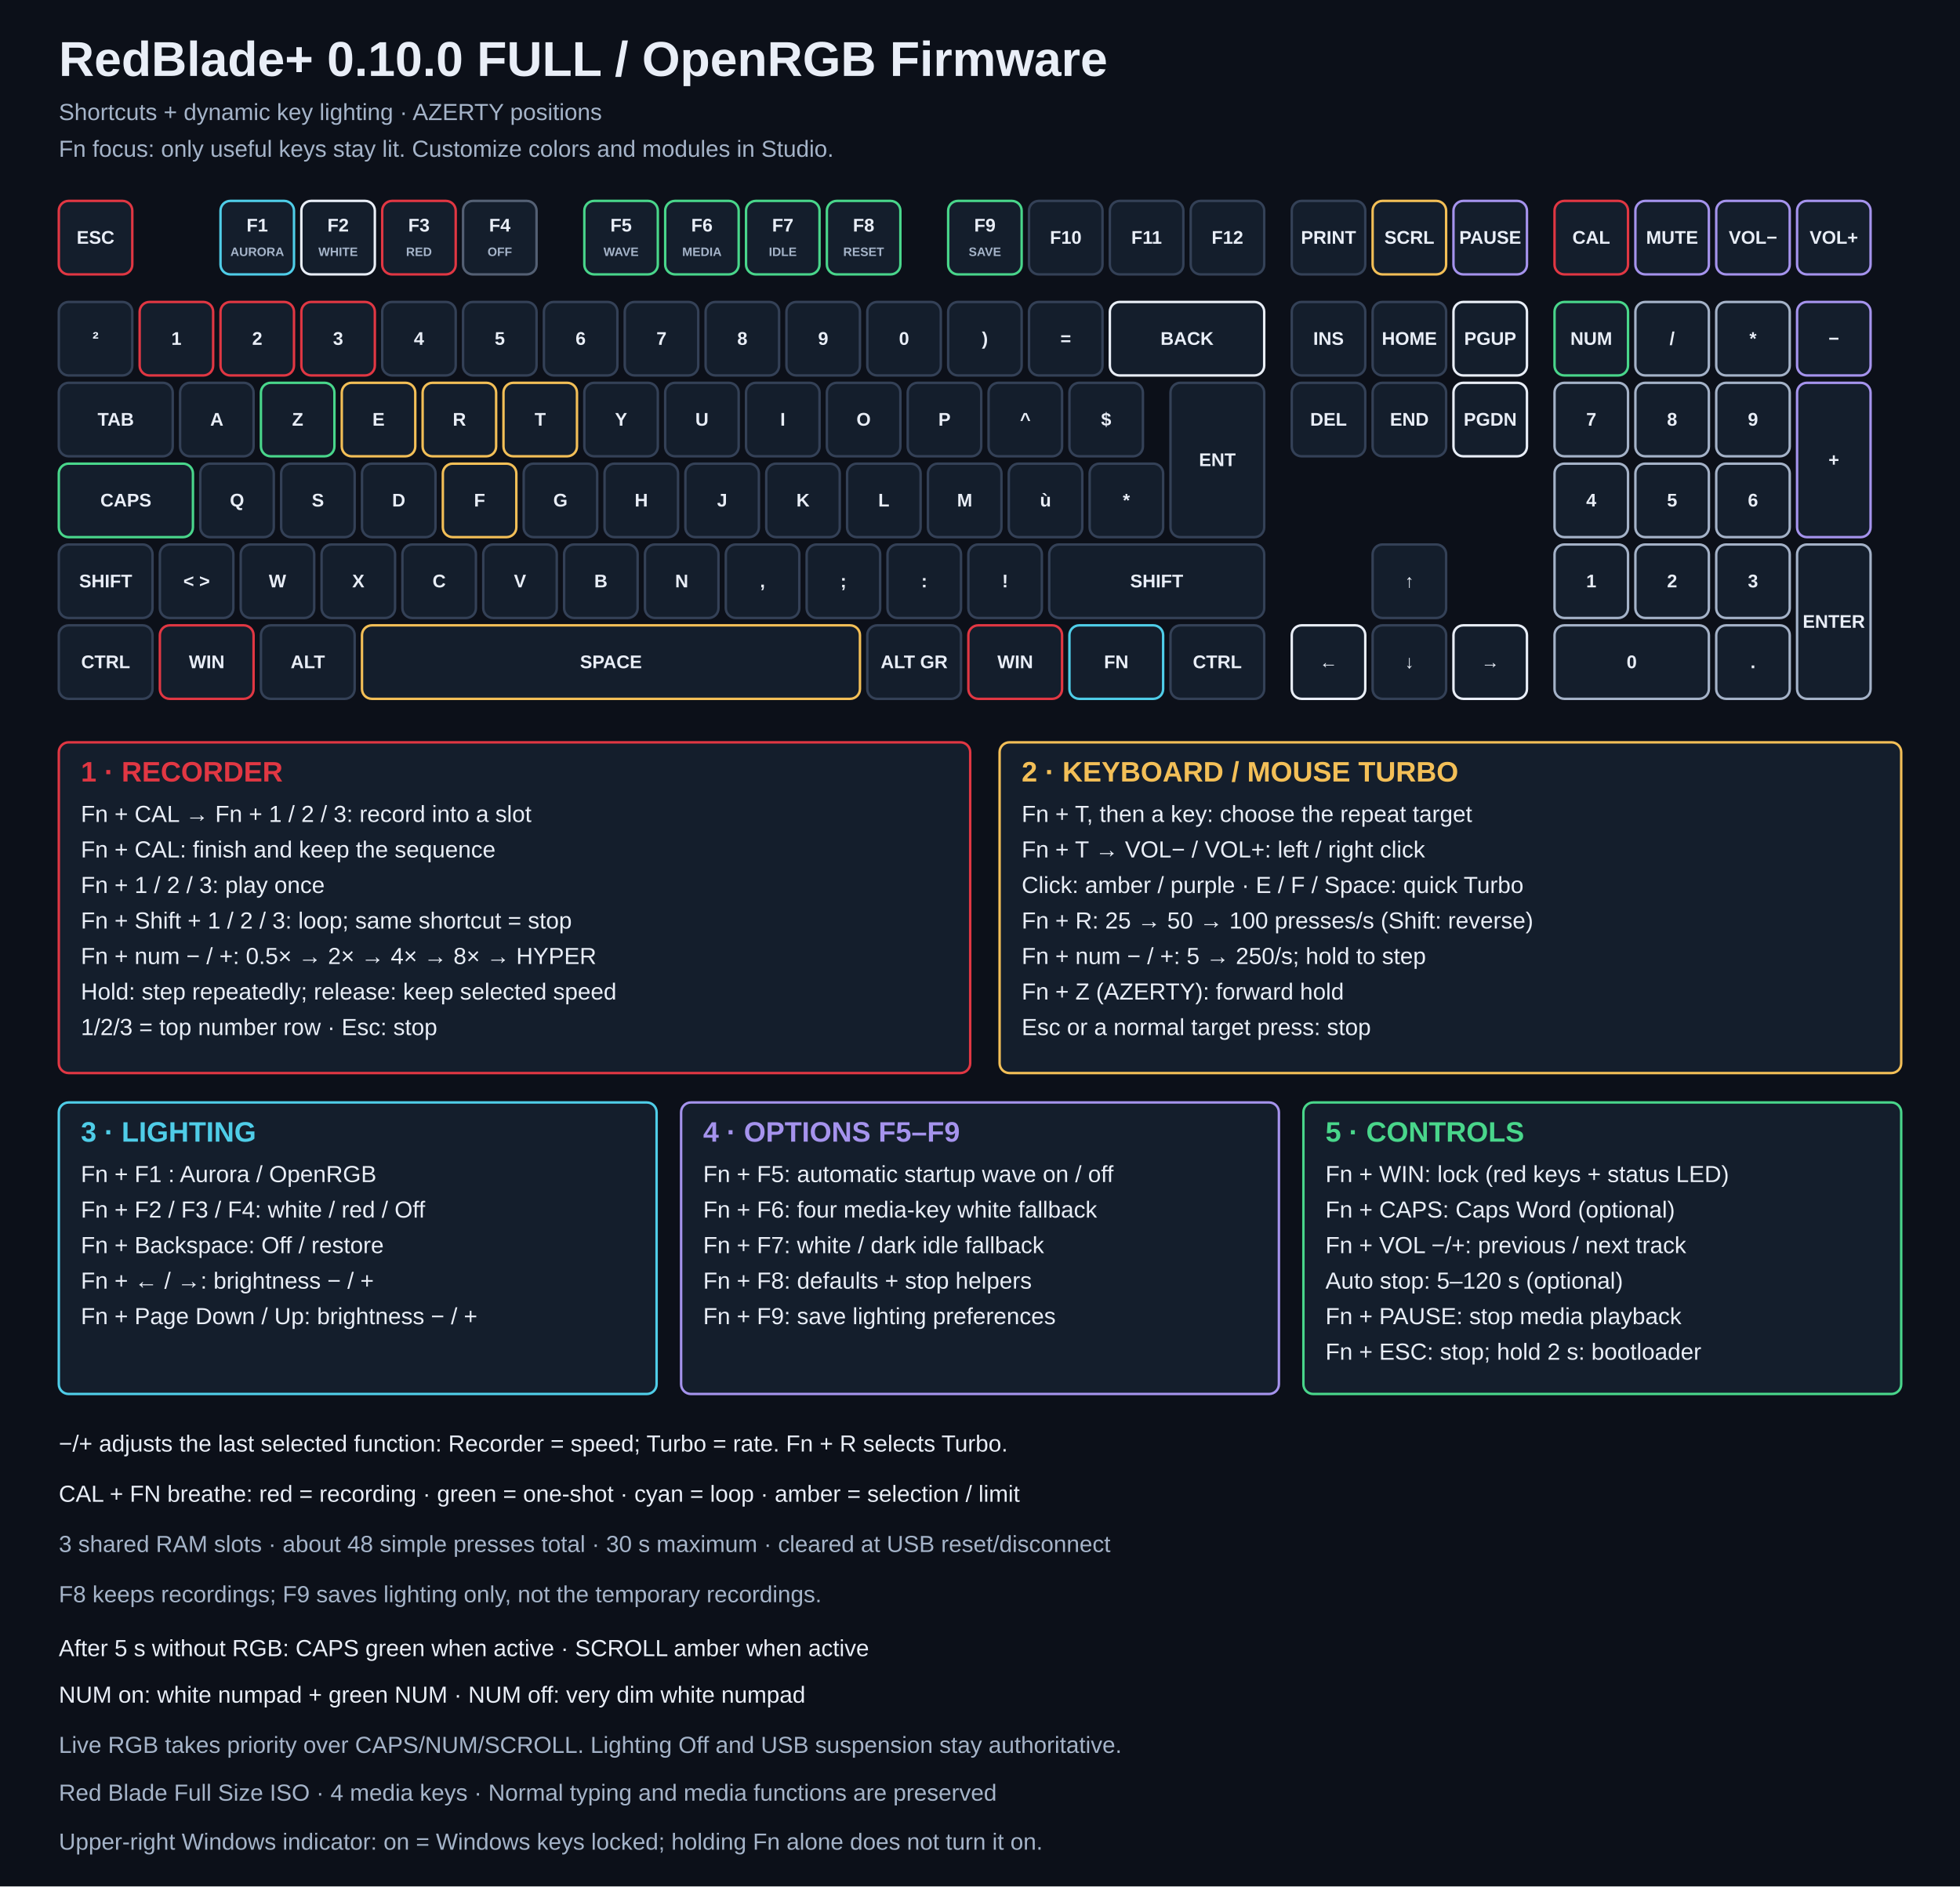
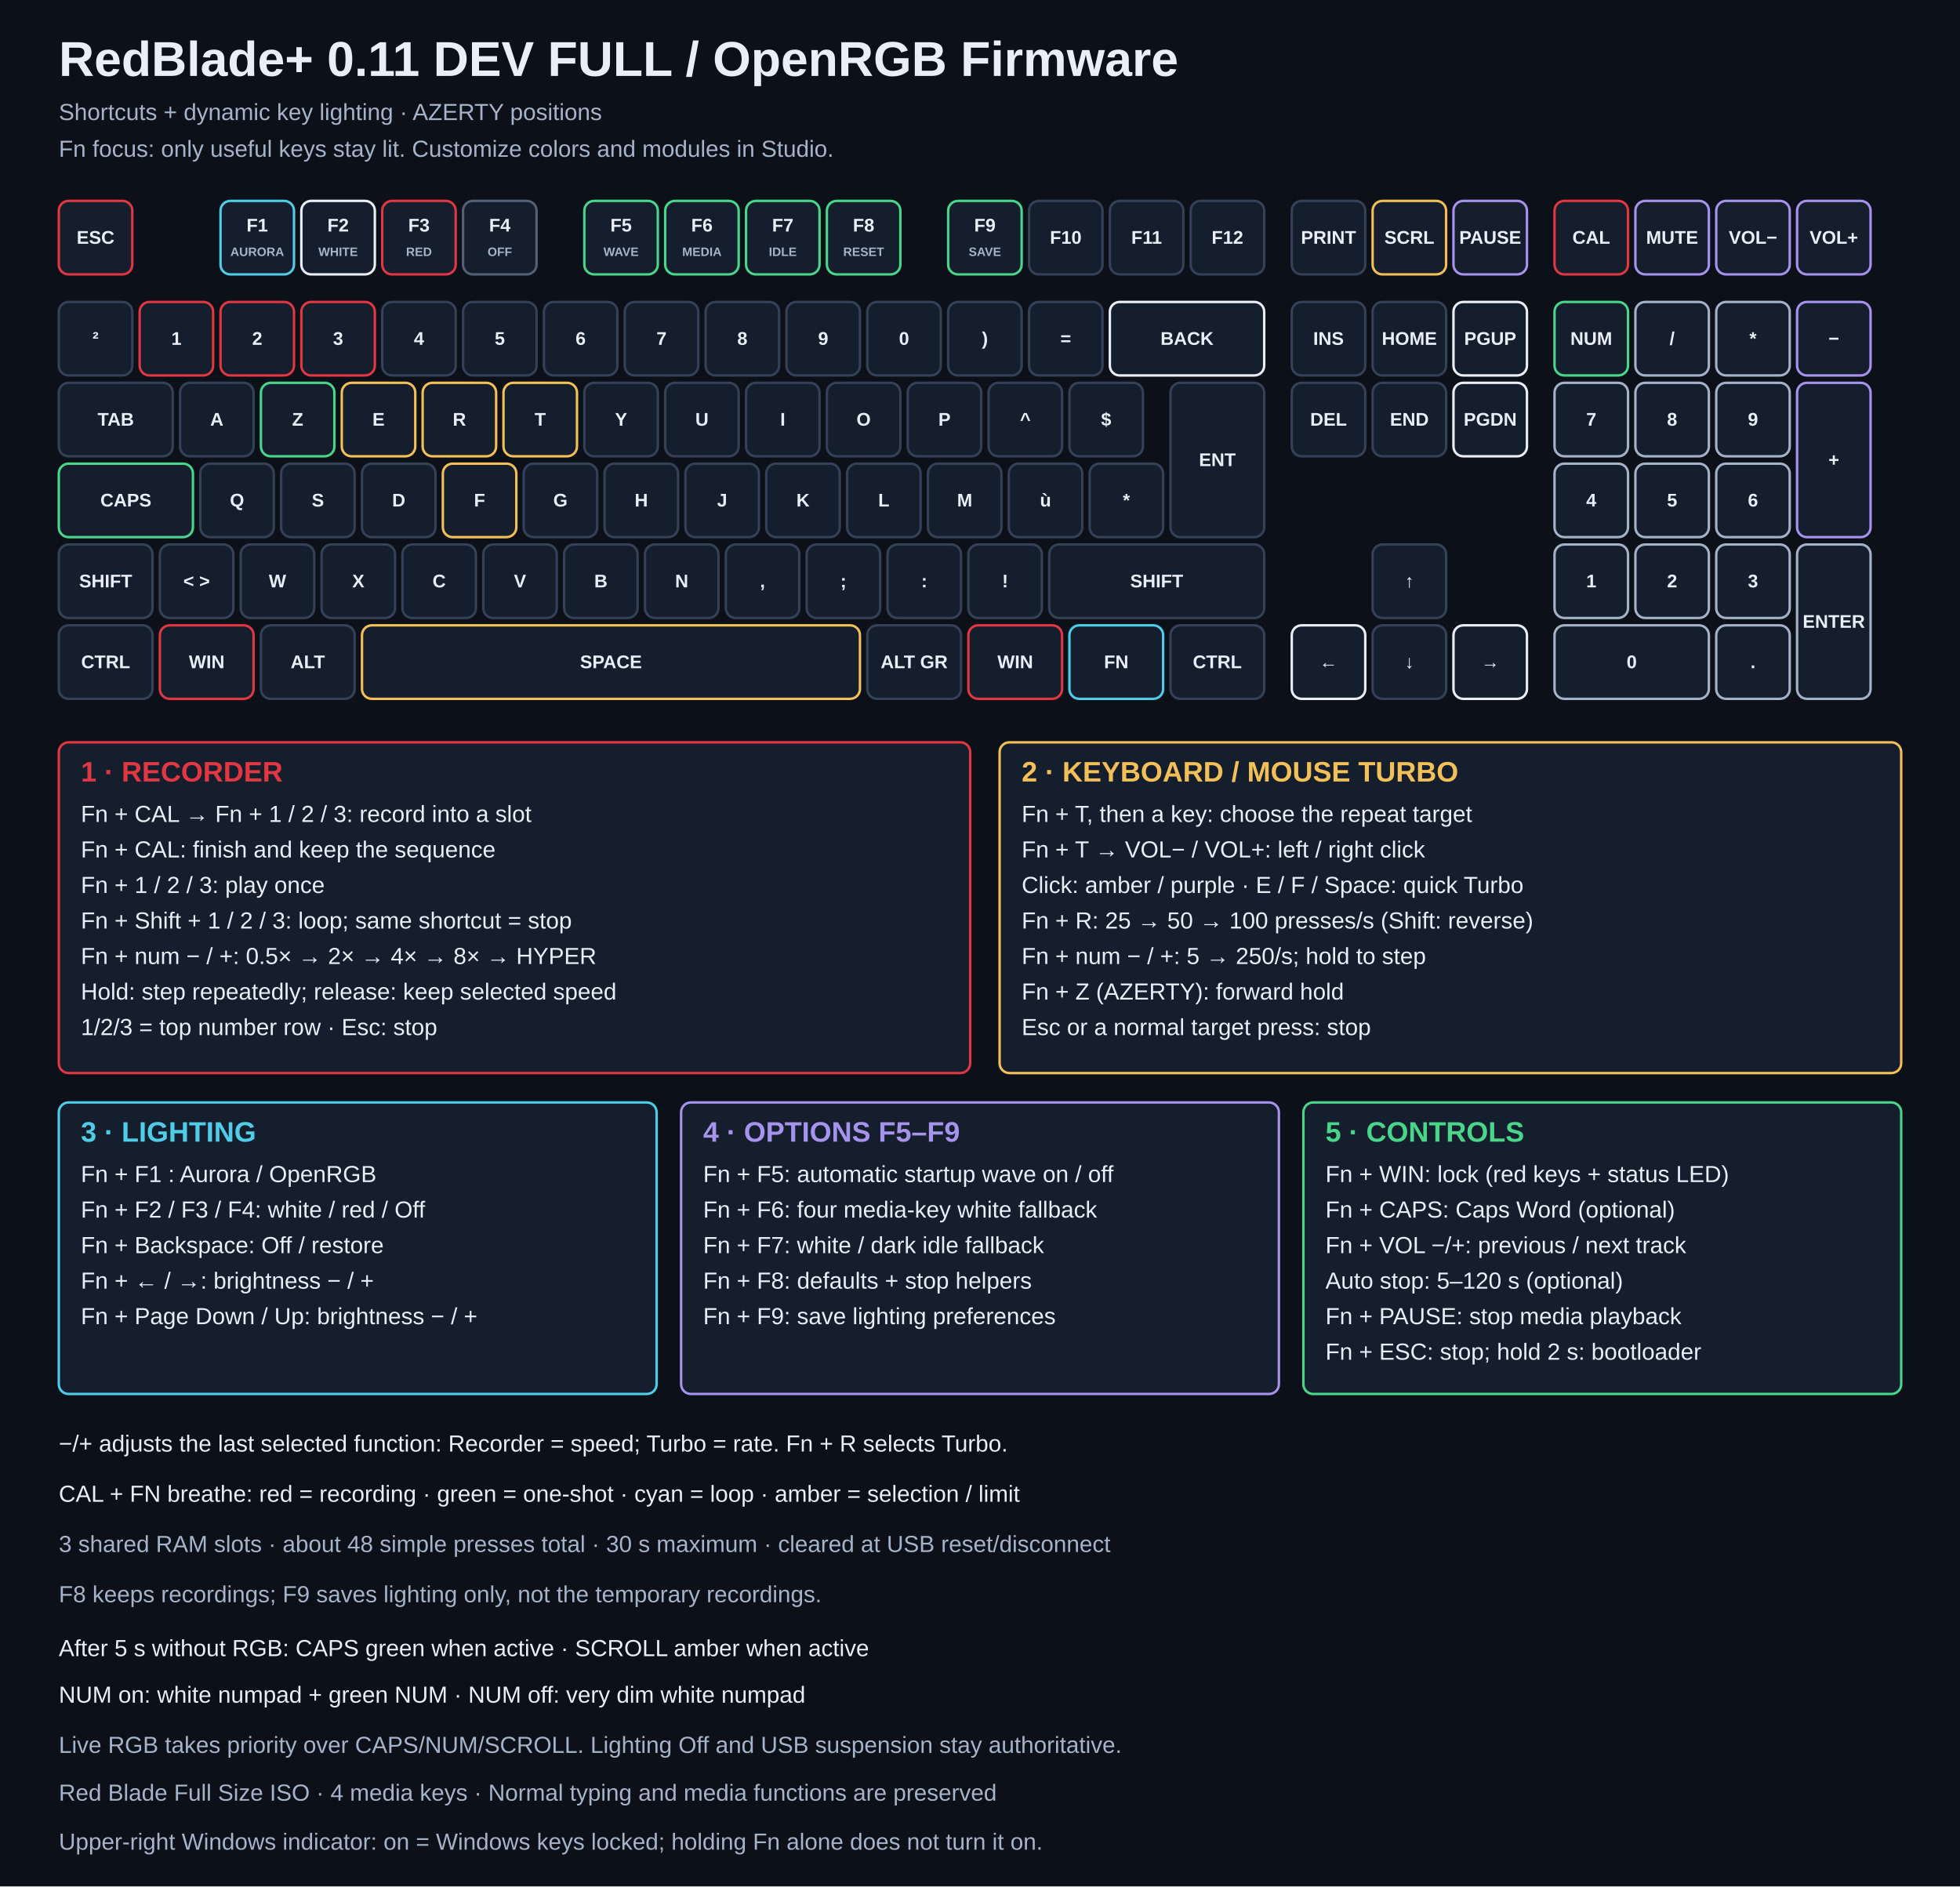
<svg xmlns="http://www.w3.org/2000/svg" width="1600" height="1540" viewBox="0 0 1600 1540">
  <rect width="1600" height="1540" fill="#0c1019" />
  <style>text{font-family:Arial,DejaVu Sans,sans-serif;fill:#e9eef7}.title{font-size:40px;font-weight:700}.sub{font-size:19px;fill:#a5b4c9}.key{font-size:15px;font-weight:700;text-anchor:middle}.tiny{font-size:10px;font-weight:700;text-anchor:middle;fill:#a5b4c9}.card{font-size:23px;font-weight:700}.body{font-size:19px}</style>
-   <text x="48" y="62" class="title">RedBlade+ 0.10.0 FULL  /  OpenRGB Firmware</text>
+   <text x="48" y="62" class="title">RedBlade+ 0.11 DEV FULL  /  OpenRGB Firmware</text>
  <text x="48" y="98" class="sub">Shortcuts + dynamic key lighting · AZERTY positions</text>
  <text x="48" y="128" class="sub">Fn focus: only useful keys stay lit. Customize colors and modules in Studio.</text>
  <rect x="48" y="164" width="60" height="60" rx="8" fill="#141e2c" stroke="#e13743" stroke-width="2" />
  <text x="78.0" y="199.0" class="key">ESC</text>
  <rect x="180" y="164" width="60" height="60" rx="8" fill="#141e2c" stroke="#4fcde8" stroke-width="2" />
  <text x="210.0" y="189.0" class="key">F1</text>
  <text x="210.0" y="209.0" class="tiny">AURORA</text>
  <rect x="246" y="164" width="60" height="60" rx="8" fill="#141e2c" stroke="#e9eef7" stroke-width="2" />
  <text x="276.0" y="189.0" class="key">F2</text>
  <text x="276.0" y="209.0" class="tiny">WHITE</text>
  <rect x="312" y="164" width="60" height="60" rx="8" fill="#141e2c" stroke="#e13743" stroke-width="2" />
  <text x="342.0" y="189.0" class="key">F3</text>
  <text x="342.0" y="209.0" class="tiny">RED</text>
  <rect x="378" y="164" width="60" height="60" rx="8" fill="#141e2c" stroke="#546074" stroke-width="2" />
  <text x="408.0" y="189.0" class="key">F4</text>
  <text x="408.0" y="209.0" class="tiny">OFF</text>
  <rect x="477.0" y="164" width="60" height="60" rx="8" fill="#141e2c" stroke="#49d68b" stroke-width="2" />
  <text x="507.0" y="189.0" class="key">F5</text>
  <text x="507.0" y="209.0" class="tiny">WAVE</text>
  <rect x="543.0" y="164" width="60" height="60" rx="8" fill="#141e2c" stroke="#49d68b" stroke-width="2" />
  <text x="573.0" y="189.0" class="key">F6</text>
  <text x="573.0" y="209.0" class="tiny">MEDIA</text>
  <rect x="609.0" y="164" width="60" height="60" rx="8" fill="#141e2c" stroke="#49d68b" stroke-width="2" />
  <text x="639.0" y="189.0" class="key">F7</text>
  <text x="639.0" y="209.0" class="tiny">IDLE</text>
  <rect x="675.0" y="164" width="60" height="60" rx="8" fill="#141e2c" stroke="#49d68b" stroke-width="2" />
  <text x="705.0" y="189.0" class="key">F8</text>
  <text x="705.0" y="209.0" class="tiny">RESET</text>
  <rect x="774" y="164" width="60" height="60" rx="8" fill="#141e2c" stroke="#49d68b" stroke-width="2" />
  <text x="804.0" y="189.0" class="key">F9</text>
  <text x="804.0" y="209.0" class="tiny">SAVE</text>
  <rect x="840" y="164" width="60" height="60" rx="8" fill="#141e2c" stroke="#344157" stroke-width="2" />
  <text x="870.0" y="199.0" class="key">F10</text>
  <rect x="906" y="164" width="60" height="60" rx="8" fill="#141e2c" stroke="#344157" stroke-width="2" />
  <text x="936.0" y="199.0" class="key">F11</text>
  <rect x="972" y="164" width="60" height="60" rx="8" fill="#141e2c" stroke="#344157" stroke-width="2" />
  <text x="1002.0" y="199.0" class="key">F12</text>
  <rect x="1054.5" y="164" width="60" height="60" rx="8" fill="#141e2c" stroke="#344157" stroke-width="2" />
  <text x="1084.5" y="199.0" class="key">PRINT</text>
  <rect x="1120.5" y="164" width="60" height="60" rx="8" fill="#141e2c" stroke="#f3bf57" stroke-width="2" />
  <text x="1150.5" y="199.0" class="key">SCRL</text>
  <rect x="1186.5" y="164" width="60" height="60" rx="8" fill="#141e2c" stroke="#a593ed" stroke-width="2" />
  <text x="1216.5" y="199.0" class="key">PAUSE</text>
  <rect x="1269.0" y="164" width="60" height="60" rx="8" fill="#141e2c" stroke="#e13743" stroke-width="2" />
  <text x="1299.0" y="199.0" class="key">CAL</text>
  <rect x="1335.0" y="164" width="60" height="60" rx="8" fill="#141e2c" stroke="#a593ed" stroke-width="2" />
  <text x="1365.0" y="199.0" class="key">MUTE</text>
  <rect x="1401.0" y="164" width="60" height="60" rx="8" fill="#141e2c" stroke="#a593ed" stroke-width="2" />
  <text x="1431.0" y="199.0" class="key">VOL−</text>
  <rect x="1467.0" y="164" width="60" height="60" rx="8" fill="#141e2c" stroke="#a593ed" stroke-width="2" />
  <text x="1497.0" y="199.0" class="key">VOL+</text>
  <rect x="48" y="246.5" width="60" height="60" rx="8" fill="#141e2c" stroke="#344157" stroke-width="2" />
  <text x="78.0" y="281.5" class="key">²</text>
  <rect x="114" y="246.5" width="60" height="60" rx="8" fill="#141e2c" stroke="#e13743" stroke-width="2" />
  <text x="144.0" y="281.5" class="key">1</text>
  <rect x="180" y="246.5" width="60" height="60" rx="8" fill="#141e2c" stroke="#e13743" stroke-width="2" />
  <text x="210.0" y="281.5" class="key">2</text>
  <rect x="246" y="246.5" width="60" height="60" rx="8" fill="#141e2c" stroke="#e13743" stroke-width="2" />
  <text x="276.0" y="281.5" class="key">3</text>
  <rect x="312" y="246.5" width="60" height="60" rx="8" fill="#141e2c" stroke="#344157" stroke-width="2" />
  <text x="342.0" y="281.5" class="key">4</text>
  <rect x="378" y="246.5" width="60" height="60" rx="8" fill="#141e2c" stroke="#344157" stroke-width="2" />
  <text x="408.0" y="281.5" class="key">5</text>
  <rect x="444" y="246.5" width="60" height="60" rx="8" fill="#141e2c" stroke="#344157" stroke-width="2" />
  <text x="474.0" y="281.5" class="key">6</text>
  <rect x="510" y="246.5" width="60" height="60" rx="8" fill="#141e2c" stroke="#344157" stroke-width="2" />
  <text x="540.0" y="281.5" class="key">7</text>
  <rect x="576" y="246.5" width="60" height="60" rx="8" fill="#141e2c" stroke="#344157" stroke-width="2" />
  <text x="606.0" y="281.5" class="key">8</text>
  <rect x="642" y="246.5" width="60" height="60" rx="8" fill="#141e2c" stroke="#344157" stroke-width="2" />
  <text x="672.0" y="281.5" class="key">9</text>
  <rect x="708" y="246.5" width="60" height="60" rx="8" fill="#141e2c" stroke="#344157" stroke-width="2" />
  <text x="738.0" y="281.5" class="key">0</text>
  <rect x="774" y="246.5" width="60" height="60" rx="8" fill="#141e2c" stroke="#344157" stroke-width="2" />
  <text x="804.0" y="281.5" class="key">)</text>
  <rect x="840" y="246.5" width="60" height="60" rx="8" fill="#141e2c" stroke="#344157" stroke-width="2" />
  <text x="870.0" y="281.5" class="key">=</text>
  <rect x="906" y="246.5" width="126" height="60" rx="8" fill="#141e2c" stroke="#e9eef7" stroke-width="2" />
  <text x="969.0" y="281.5" class="key">BACK</text>
  <rect x="1054.5" y="246.5" width="60" height="60" rx="8" fill="#141e2c" stroke="#344157" stroke-width="2" />
  <text x="1084.5" y="281.5" class="key">INS</text>
  <rect x="1120.5" y="246.5" width="60" height="60" rx="8" fill="#141e2c" stroke="#344157" stroke-width="2" />
  <text x="1150.5" y="281.5" class="key">HOME</text>
  <rect x="1186.5" y="246.5" width="60" height="60" rx="8" fill="#141e2c" stroke="#e9eef7" stroke-width="2" />
  <text x="1216.5" y="281.5" class="key">PGUP</text>
  <rect x="1269.0" y="246.5" width="60" height="60" rx="8" fill="#141e2c" stroke="#49d68b" stroke-width="2" />
  <text x="1299.0" y="281.5" class="key">NUM</text>
  <rect x="1335.0" y="246.5" width="60" height="60" rx="8" fill="#141e2c" stroke="#a4b2c8" stroke-width="2" />
  <text x="1365.0" y="281.5" class="key">/</text>
  <rect x="1401.0" y="246.5" width="60" height="60" rx="8" fill="#141e2c" stroke="#a4b2c8" stroke-width="2" />
  <text x="1431.0" y="281.5" class="key">*</text>
  <rect x="1467.0" y="246.5" width="60" height="60" rx="8" fill="#141e2c" stroke="#a593ed" stroke-width="2" />
  <text x="1497.0" y="281.5" class="key">−</text>
  <rect x="48" y="312.5" width="93.0" height="60" rx="8" fill="#141e2c" stroke="#344157" stroke-width="2" />
  <text x="94.5" y="347.5" class="key">TAB</text>
  <rect x="147.0" y="312.5" width="60" height="60" rx="8" fill="#141e2c" stroke="#344157" stroke-width="2" />
  <text x="177.0" y="347.5" class="key">A</text>
  <rect x="213.0" y="312.5" width="60" height="60" rx="8" fill="#141e2c" stroke="#49d68b" stroke-width="2" />
  <text x="243.0" y="347.5" class="key">Z</text>
  <rect x="279.0" y="312.5" width="60" height="60" rx="8" fill="#141e2c" stroke="#f3bf57" stroke-width="2" />
  <text x="309.0" y="347.5" class="key">E</text>
  <rect x="345.0" y="312.5" width="60" height="60" rx="8" fill="#141e2c" stroke="#f3bf57" stroke-width="2" />
  <text x="375.0" y="347.5" class="key">R</text>
  <rect x="411.0" y="312.5" width="60" height="60" rx="8" fill="#141e2c" stroke="#f3bf57" stroke-width="2" />
  <text x="441.0" y="347.5" class="key">T</text>
  <rect x="477.0" y="312.5" width="60" height="60" rx="8" fill="#141e2c" stroke="#344157" stroke-width="2" />
  <text x="507.0" y="347.5" class="key">Y</text>
  <rect x="543.0" y="312.5" width="60" height="60" rx="8" fill="#141e2c" stroke="#344157" stroke-width="2" />
  <text x="573.0" y="347.5" class="key">U</text>
  <rect x="609.0" y="312.5" width="60" height="60" rx="8" fill="#141e2c" stroke="#344157" stroke-width="2" />
  <text x="639.0" y="347.5" class="key">I</text>
  <rect x="675.0" y="312.5" width="60" height="60" rx="8" fill="#141e2c" stroke="#344157" stroke-width="2" />
  <text x="705.0" y="347.5" class="key">O</text>
  <rect x="741.0" y="312.5" width="60" height="60" rx="8" fill="#141e2c" stroke="#344157" stroke-width="2" />
  <text x="771.0" y="347.5" class="key">P</text>
  <rect x="807.0" y="312.5" width="60" height="60" rx="8" fill="#141e2c" stroke="#344157" stroke-width="2" />
  <text x="837.0" y="347.5" class="key">^</text>
  <rect x="873.0" y="312.5" width="60" height="60" rx="8" fill="#141e2c" stroke="#344157" stroke-width="2" />
  <text x="903.0" y="347.5" class="key">$</text>
  <rect x="1054.5" y="312.5" width="60" height="60" rx="8" fill="#141e2c" stroke="#344157" stroke-width="2" />
  <text x="1084.5" y="347.5" class="key">DEL</text>
  <rect x="1120.5" y="312.5" width="60" height="60" rx="8" fill="#141e2c" stroke="#344157" stroke-width="2" />
  <text x="1150.5" y="347.5" class="key">END</text>
  <rect x="1186.5" y="312.5" width="60" height="60" rx="8" fill="#141e2c" stroke="#e9eef7" stroke-width="2" />
  <text x="1216.5" y="347.5" class="key">PGDN</text>
  <rect x="1269.0" y="312.5" width="60" height="60" rx="8" fill="#141e2c" stroke="#a4b2c8" stroke-width="2" />
  <text x="1299.0" y="347.5" class="key">7</text>
  <rect x="1335.0" y="312.5" width="60" height="60" rx="8" fill="#141e2c" stroke="#a4b2c8" stroke-width="2" />
  <text x="1365.0" y="347.5" class="key">8</text>
  <rect x="1401.0" y="312.5" width="60" height="60" rx="8" fill="#141e2c" stroke="#a4b2c8" stroke-width="2" />
  <text x="1431.0" y="347.5" class="key">9</text>
  <rect x="1467.0" y="312.5" width="60" height="126" rx="8" fill="#141e2c" stroke="#a593ed" stroke-width="2" />
  <text x="1497.0" y="380.5" class="key">+</text>
  <rect x="48" y="378.5" width="109.5" height="60" rx="8" fill="#141e2c" stroke="#49d68b" stroke-width="2" />
  <text x="102.75" y="413.5" class="key">CAPS</text>
  <rect x="163.5" y="378.5" width="60" height="60" rx="8" fill="#141e2c" stroke="#344157" stroke-width="2" />
  <text x="193.5" y="413.5" class="key">Q</text>
  <rect x="229.5" y="378.5" width="60" height="60" rx="8" fill="#141e2c" stroke="#344157" stroke-width="2" />
  <text x="259.5" y="413.5" class="key">S</text>
  <rect x="295.5" y="378.5" width="60" height="60" rx="8" fill="#141e2c" stroke="#344157" stroke-width="2" />
  <text x="325.5" y="413.5" class="key">D</text>
  <rect x="361.5" y="378.5" width="60" height="60" rx="8" fill="#141e2c" stroke="#f3bf57" stroke-width="2" />
  <text x="391.5" y="413.5" class="key">F</text>
  <rect x="427.5" y="378.5" width="60" height="60" rx="8" fill="#141e2c" stroke="#344157" stroke-width="2" />
  <text x="457.5" y="413.5" class="key">G</text>
  <rect x="493.5" y="378.5" width="60" height="60" rx="8" fill="#141e2c" stroke="#344157" stroke-width="2" />
  <text x="523.5" y="413.5" class="key">H</text>
  <rect x="559.5" y="378.5" width="60" height="60" rx="8" fill="#141e2c" stroke="#344157" stroke-width="2" />
  <text x="589.5" y="413.5" class="key">J</text>
  <rect x="625.5" y="378.5" width="60" height="60" rx="8" fill="#141e2c" stroke="#344157" stroke-width="2" />
  <text x="655.5" y="413.5" class="key">K</text>
  <rect x="691.5" y="378.5" width="60" height="60" rx="8" fill="#141e2c" stroke="#344157" stroke-width="2" />
  <text x="721.5" y="413.5" class="key">L</text>
  <rect x="757.5" y="378.5" width="60" height="60" rx="8" fill="#141e2c" stroke="#344157" stroke-width="2" />
  <text x="787.5" y="413.5" class="key">M</text>
  <rect x="823.5" y="378.5" width="60" height="60" rx="8" fill="#141e2c" stroke="#344157" stroke-width="2" />
  <text x="853.5" y="413.5" class="key">ù</text>
  <rect x="889.5" y="378.5" width="60" height="60" rx="8" fill="#141e2c" stroke="#344157" stroke-width="2" />
  <text x="919.5" y="413.5" class="key">*</text>
  <rect x="955.5" y="312.5" width="76.5" height="126" rx="8" fill="#141e2c" stroke="#344157" stroke-width="2" />
  <text x="993.75" y="380.5" class="key">ENT</text>
  <rect x="1269.0" y="378.5" width="60" height="60" rx="8" fill="#141e2c" stroke="#a4b2c8" stroke-width="2" />
  <text x="1299.0" y="413.5" class="key">4</text>
  <rect x="1335.0" y="378.5" width="60" height="60" rx="8" fill="#141e2c" stroke="#a4b2c8" stroke-width="2" />
  <text x="1365.0" y="413.5" class="key">5</text>
  <rect x="1401.0" y="378.5" width="60" height="60" rx="8" fill="#141e2c" stroke="#a4b2c8" stroke-width="2" />
  <text x="1431.0" y="413.5" class="key">6</text>
  <rect x="48" y="444.5" width="76.5" height="60" rx="8" fill="#141e2c" stroke="#344157" stroke-width="2" />
  <text x="86.25" y="479.5" class="key">SHIFT</text>
  <rect x="130.5" y="444.5" width="60" height="60" rx="8" fill="#141e2c" stroke="#344157" stroke-width="2" />
  <text x="160.5" y="479.5" class="key">&lt; &gt;</text>
  <rect x="196.5" y="444.5" width="60" height="60" rx="8" fill="#141e2c" stroke="#344157" stroke-width="2" />
  <text x="226.5" y="479.5" class="key">W</text>
  <rect x="262.5" y="444.5" width="60" height="60" rx="8" fill="#141e2c" stroke="#344157" stroke-width="2" />
  <text x="292.5" y="479.5" class="key">X</text>
  <rect x="328.5" y="444.5" width="60" height="60" rx="8" fill="#141e2c" stroke="#344157" stroke-width="2" />
  <text x="358.5" y="479.5" class="key">C</text>
  <rect x="394.5" y="444.5" width="60" height="60" rx="8" fill="#141e2c" stroke="#344157" stroke-width="2" />
  <text x="424.5" y="479.5" class="key">V</text>
  <rect x="460.5" y="444.5" width="60" height="60" rx="8" fill="#141e2c" stroke="#344157" stroke-width="2" />
  <text x="490.5" y="479.5" class="key">B</text>
  <rect x="526.5" y="444.5" width="60" height="60" rx="8" fill="#141e2c" stroke="#344157" stroke-width="2" />
  <text x="556.5" y="479.5" class="key">N</text>
  <rect x="592.5" y="444.5" width="60" height="60" rx="8" fill="#141e2c" stroke="#344157" stroke-width="2" />
  <text x="622.5" y="479.5" class="key">,</text>
  <rect x="658.5" y="444.5" width="60" height="60" rx="8" fill="#141e2c" stroke="#344157" stroke-width="2" />
  <text x="688.5" y="479.5" class="key">;</text>
  <rect x="724.5" y="444.5" width="60" height="60" rx="8" fill="#141e2c" stroke="#344157" stroke-width="2" />
  <text x="754.5" y="479.5" class="key">:</text>
  <rect x="790.5" y="444.5" width="60" height="60" rx="8" fill="#141e2c" stroke="#344157" stroke-width="2" />
  <text x="820.5" y="479.5" class="key">!</text>
  <rect x="856.5" y="444.5" width="175.5" height="60" rx="8" fill="#141e2c" stroke="#344157" stroke-width="2" />
  <text x="944.25" y="479.5" class="key">SHIFT</text>
  <rect x="1120.5" y="444.5" width="60" height="60" rx="8" fill="#141e2c" stroke="#344157" stroke-width="2" />
  <text x="1150.5" y="479.5" class="key">↑</text>
  <rect x="1269.0" y="444.5" width="60" height="60" rx="8" fill="#141e2c" stroke="#a4b2c8" stroke-width="2" />
  <text x="1299.0" y="479.5" class="key">1</text>
  <rect x="1335.0" y="444.5" width="60" height="60" rx="8" fill="#141e2c" stroke="#a4b2c8" stroke-width="2" />
  <text x="1365.0" y="479.5" class="key">2</text>
  <rect x="1401.0" y="444.5" width="60" height="60" rx="8" fill="#141e2c" stroke="#a4b2c8" stroke-width="2" />
  <text x="1431.0" y="479.5" class="key">3</text>
  <rect x="1467.0" y="444.5" width="60" height="126" rx="8" fill="#141e2c" stroke="#a4b2c8" stroke-width="2" />
  <text x="1497.0" y="512.5" class="key">ENTER</text>
  <rect x="48" y="510.5" width="76.5" height="60" rx="8" fill="#141e2c" stroke="#344157" stroke-width="2" />
  <text x="86.25" y="545.5" class="key">CTRL</text>
  <rect x="130.5" y="510.5" width="76.5" height="60" rx="8" fill="#141e2c" stroke="#e13743" stroke-width="2" />
  <text x="168.75" y="545.5" class="key">WIN</text>
  <rect x="213.0" y="510.5" width="76.5" height="60" rx="8" fill="#141e2c" stroke="#344157" stroke-width="2" />
  <text x="251.25" y="545.5" class="key">ALT</text>
  <rect x="295.5" y="510.5" width="406.5" height="60" rx="8" fill="#141e2c" stroke="#f3bf57" stroke-width="2" />
  <text x="498.75" y="545.5" class="key">SPACE</text>
  <rect x="708" y="510.5" width="76.5" height="60" rx="8" fill="#141e2c" stroke="#344157" stroke-width="2" />
  <text x="746.25" y="545.5" class="key">ALT GR</text>
  <rect x="790.5" y="510.5" width="76.5" height="60" rx="8" fill="#141e2c" stroke="#e13743" stroke-width="2" />
  <text x="828.75" y="545.5" class="key">WIN</text>
  <rect x="873.0" y="510.5" width="76.5" height="60" rx="8" fill="#141e2c" stroke="#4fcde8" stroke-width="2" />
  <text x="911.25" y="545.5" class="key">FN</text>
  <rect x="955.5" y="510.5" width="76.5" height="60" rx="8" fill="#141e2c" stroke="#344157" stroke-width="2" />
  <text x="993.75" y="545.5" class="key">CTRL</text>
  <rect x="1054.5" y="510.5" width="60" height="60" rx="8" fill="#141e2c" stroke="#e9eef7" stroke-width="2" />
  <text x="1084.5" y="545.5" class="key">←</text>
  <rect x="1120.5" y="510.5" width="60" height="60" rx="8" fill="#141e2c" stroke="#344157" stroke-width="2" />
  <text x="1150.5" y="545.5" class="key">↓</text>
  <rect x="1186.5" y="510.5" width="60" height="60" rx="8" fill="#141e2c" stroke="#e9eef7" stroke-width="2" />
  <text x="1216.5" y="545.5" class="key">→</text>
  <rect x="1269.0" y="510.5" width="126" height="60" rx="8" fill="#141e2c" stroke="#a4b2c8" stroke-width="2" />
  <text x="1332.0" y="545.5" class="key">0</text>
  <rect x="1401.0" y="510.5" width="60" height="60" rx="8" fill="#141e2c" stroke="#a4b2c8" stroke-width="2" />
  <text x="1431.0" y="545.5" class="key">.</text>
  <rect x="48" y="606" width="744" height="270" rx="8" fill="#141e2c" stroke="#e13743" stroke-width="2" />
  <text x="66" y="638" class="card" style="fill:#e13743">1 · RECORDER</text>
  <text x="66" y="671" class="body">Fn + CAL → Fn + 1 / 2 / 3: record into a slot</text>
  <text x="66" y="700" class="body">Fn + CAL: finish and keep the sequence</text>
  <text x="66" y="729" class="body">Fn + 1 / 2 / 3: play once</text>
  <text x="66" y="758" class="body">Fn + Shift + 1 / 2 / 3: loop; same shortcut = stop</text>
  <text x="66" y="787" class="body">Fn + num − / +: 0.5× → 2× → 4× → 8× → HYPER</text>
  <text x="66" y="816" class="body">Hold: step repeatedly; release: keep selected speed</text>
  <text x="66" y="845" class="body">1/2/3 = top number row · Esc: stop</text>
  <rect x="816" y="606" width="736" height="270" rx="8" fill="#141e2c" stroke="#f3bf57" stroke-width="2" />
  <text x="834" y="638" class="card" style="fill:#f3bf57">2 · KEYBOARD / MOUSE TURBO</text>
  <text x="834" y="671" class="body">Fn + T, then a key: choose the repeat target</text>
  <text x="834" y="700" class="body">Fn + T → VOL− / VOL+: left / right click</text>
  <text x="834" y="729" class="body">Click: amber / purple · E / F / Space: quick Turbo</text>
  <text x="834" y="758" class="body">Fn + R: 25 → 50 → 100 presses/s (Shift: reverse)</text>
  <text x="834" y="787" class="body">Fn + num − / +: 5 → 250/s; hold to step</text>
  <text x="834" y="816" class="body">Fn + Z (AZERTY): forward hold</text>
  <text x="834" y="845" class="body">Esc or a normal target press: stop</text>
  <rect x="48" y="900" width="488" height="238" rx="8" fill="#141e2c" stroke="#4fcde8" stroke-width="2" />
  <text x="66" y="932" class="card" style="fill:#4fcde8">3 · LIGHTING</text>
  <text x="66" y="965" class="body">Fn + F1 : Aurora / OpenRGB</text>
  <text x="66" y="994" class="body">Fn + F2 / F3 / F4: white / red / Off</text>
  <text x="66" y="1023" class="body">Fn + Backspace: Off / restore</text>
  <text x="66" y="1052" class="body">Fn + ← / →: brightness − / +</text>
  <text x="66" y="1081" class="body">Fn + Page Down / Up: brightness − / +</text>
  <rect x="556" y="900" width="488" height="238" rx="8" fill="#141e2c" stroke="#a593ed" stroke-width="2" />
  <text x="574" y="932" class="card" style="fill:#a593ed">4 · OPTIONS F5–F9</text>
  <text x="574" y="965" class="body">Fn + F5: automatic startup wave on / off</text>
  <text x="574" y="994" class="body">Fn + F6: four media-key white fallback</text>
  <text x="574" y="1023" class="body">Fn + F7: white / dark idle fallback</text>
  <text x="574" y="1052" class="body">Fn + F8: defaults + stop helpers</text>
  <text x="574" y="1081" class="body">Fn + F9: save lighting preferences</text>
  <rect x="1064" y="900" width="488" height="238" rx="8" fill="#141e2c" stroke="#49d68b" stroke-width="2" />
  <text x="1082" y="932" class="card" style="fill:#49d68b">5 · CONTROLS</text>
  <text x="1082" y="965" class="body">Fn + WIN: lock (red keys + status LED)</text>
  <text x="1082" y="994" class="body">Fn + CAPS: Caps Word (optional)</text>
  <text x="1082" y="1023" class="body">Fn + VOL −/+: previous / next track</text>
  <text x="1082" y="1052" class="body">Auto stop: 5–120 s (optional)</text>
  <text x="1082" y="1081" class="body">Fn + PAUSE: stop media playback</text>
  <text x="1082" y="1110" class="body">Fn + ESC: stop; hold 2 s: bootloader</text>
  <text x="48" y="1185" class="body">−/+ adjusts the last selected function: Recorder = speed; Turbo = rate. Fn + R selects Turbo.</text>
  <text x="48" y="1226" class="body">CAL + FN breathe: red = recording · green = one-shot · cyan = loop · amber = selection / limit</text>
  <text x="48" y="1267" class="sub">3 shared RAM slots · about 48 simple presses total · 30 s maximum · cleared at USB reset/disconnect</text>
  <text x="48" y="1308" class="sub">F8 keeps recordings; F9 saves lighting only, not the temporary recordings.</text>
  <text x="48" y="1352" class="body">After 5 s without RGB: CAPS green when active · SCROLL amber when active</text>
  <text x="48" y="1390" class="body">NUM on: white numpad + green NUM · NUM off: very dim white numpad</text>
  <text x="48" y="1431" class="sub">Live RGB takes priority over CAPS/NUM/SCROLL. Lighting Off and USB suspension stay authoritative.</text>
  <text x="48" y="1470" class="sub">Red Blade Full Size ISO · 4 media keys · Normal typing and media functions are preserved</text>
  <text x="48" y="1510" class="sub">Upper-right Windows indicator: on = Windows keys locked; holding Fn alone does not turn it on.</text>
</svg>
